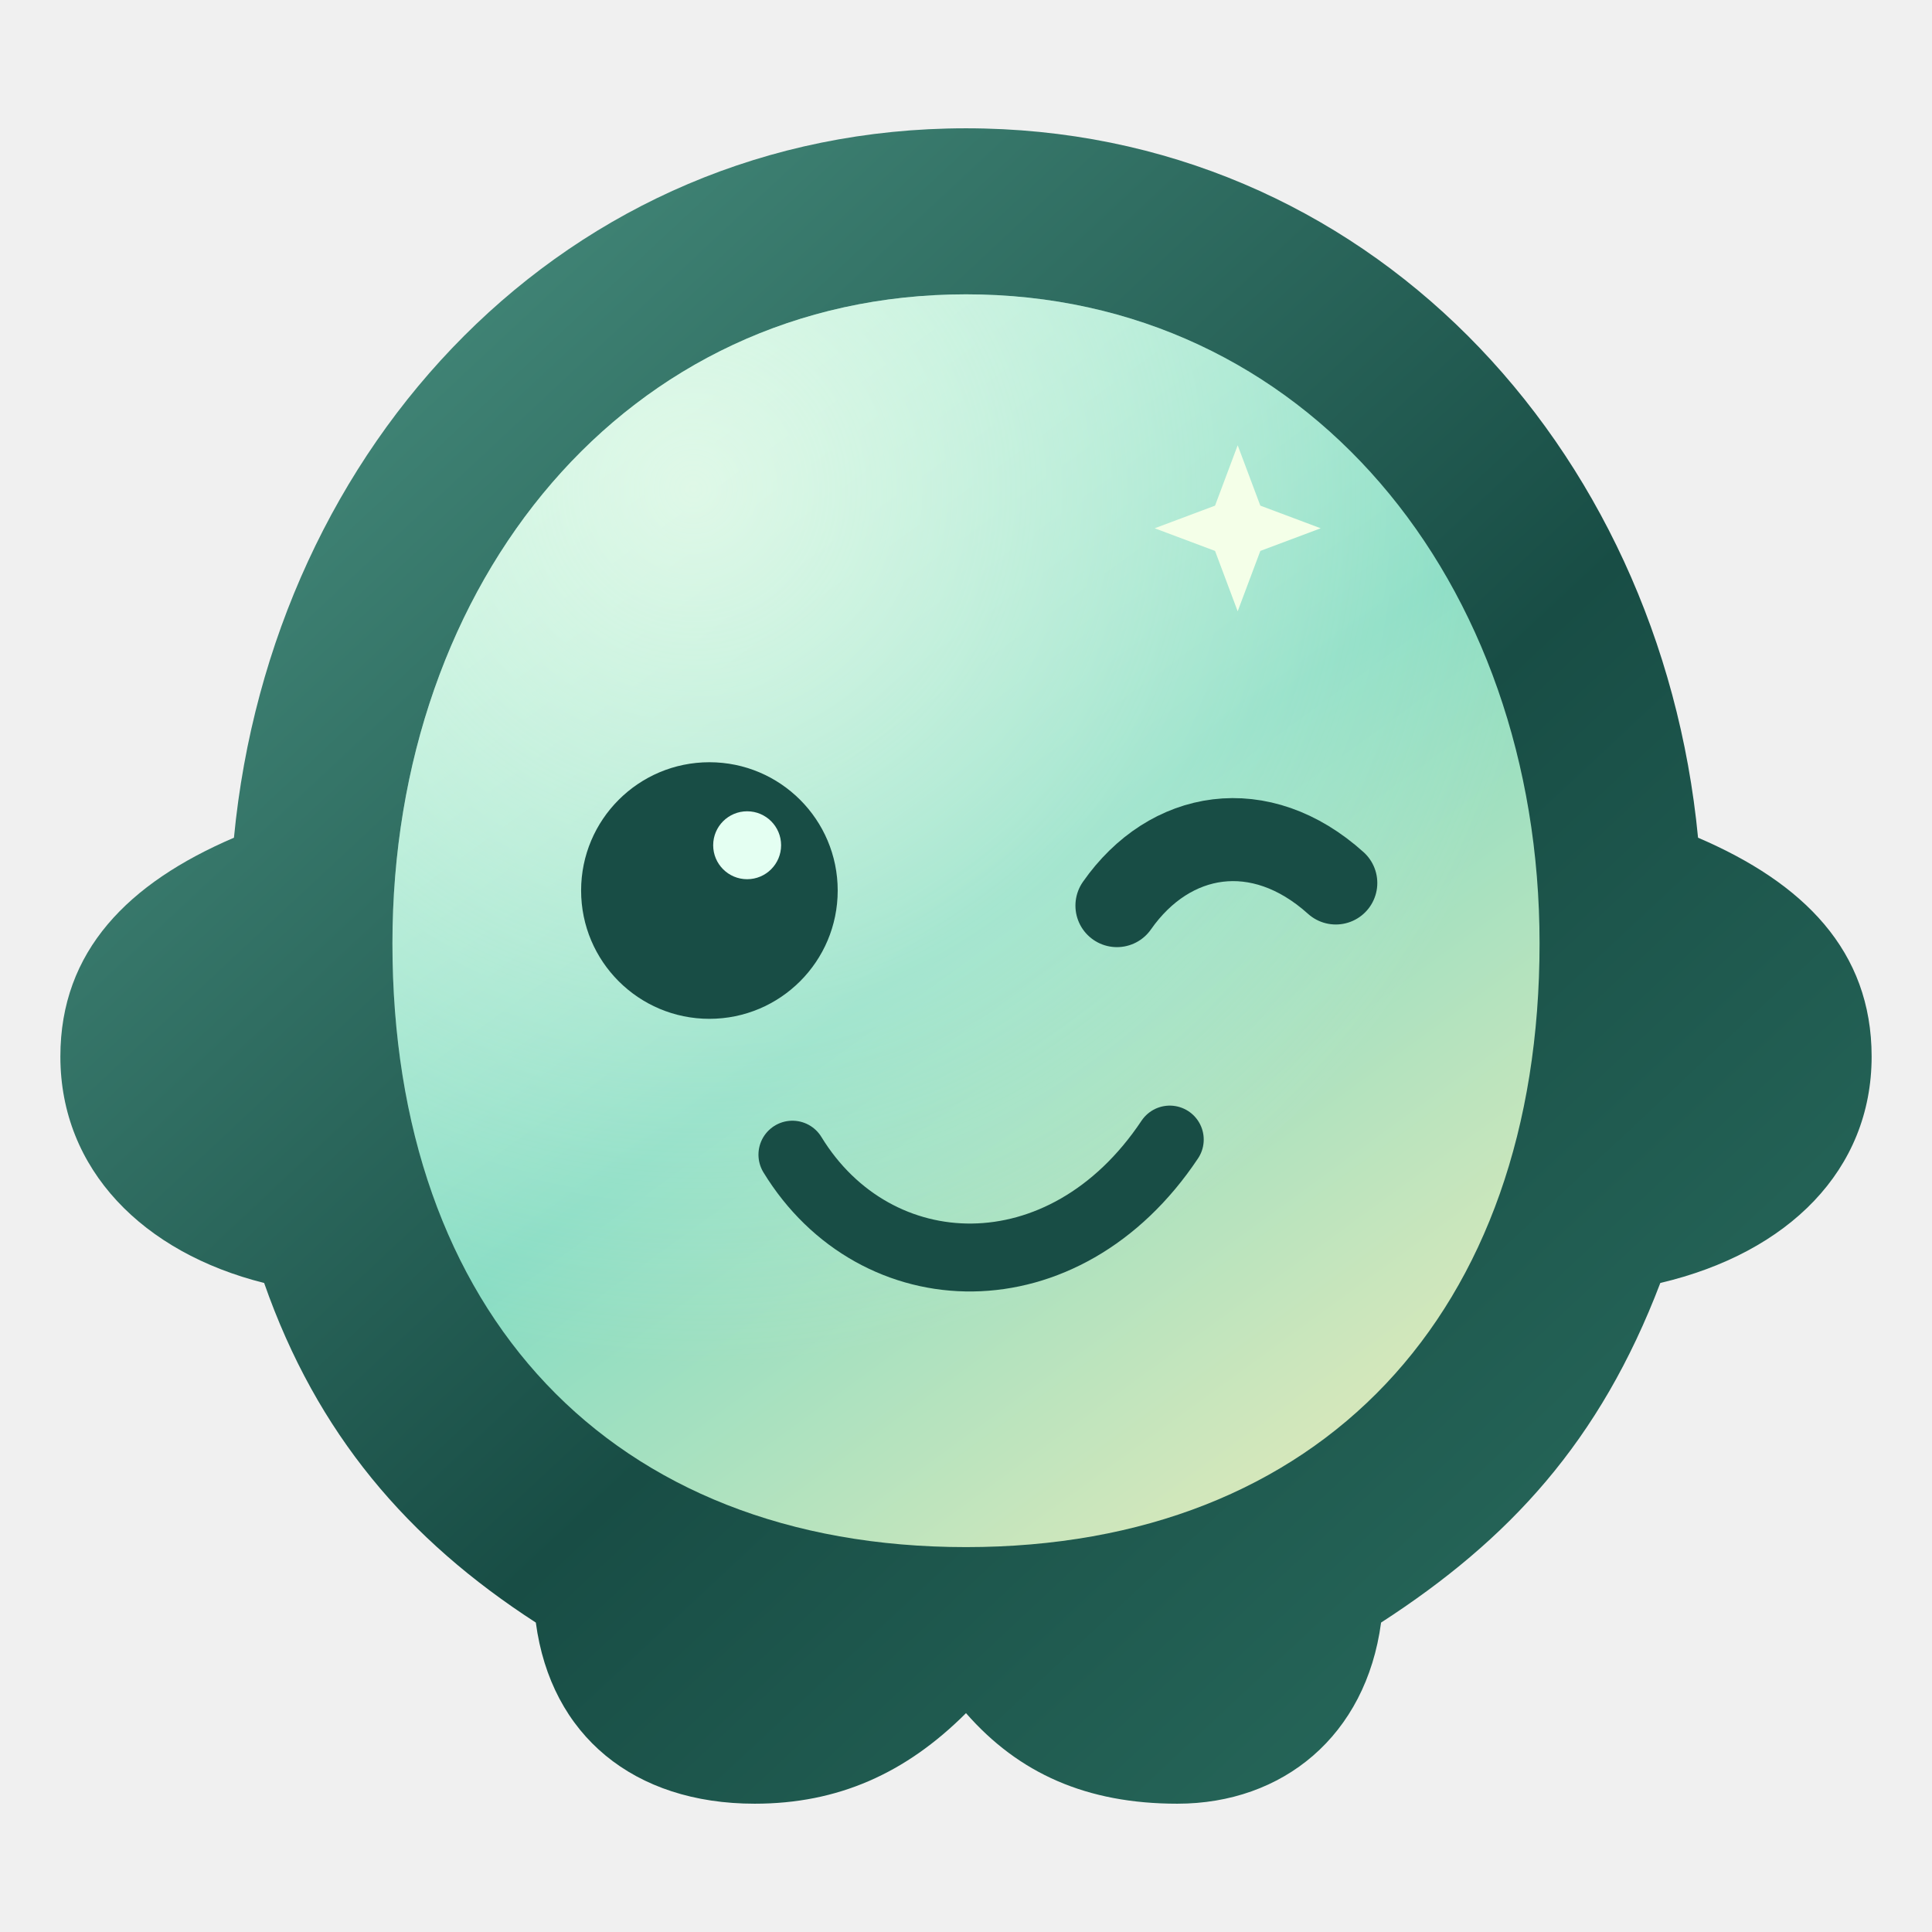
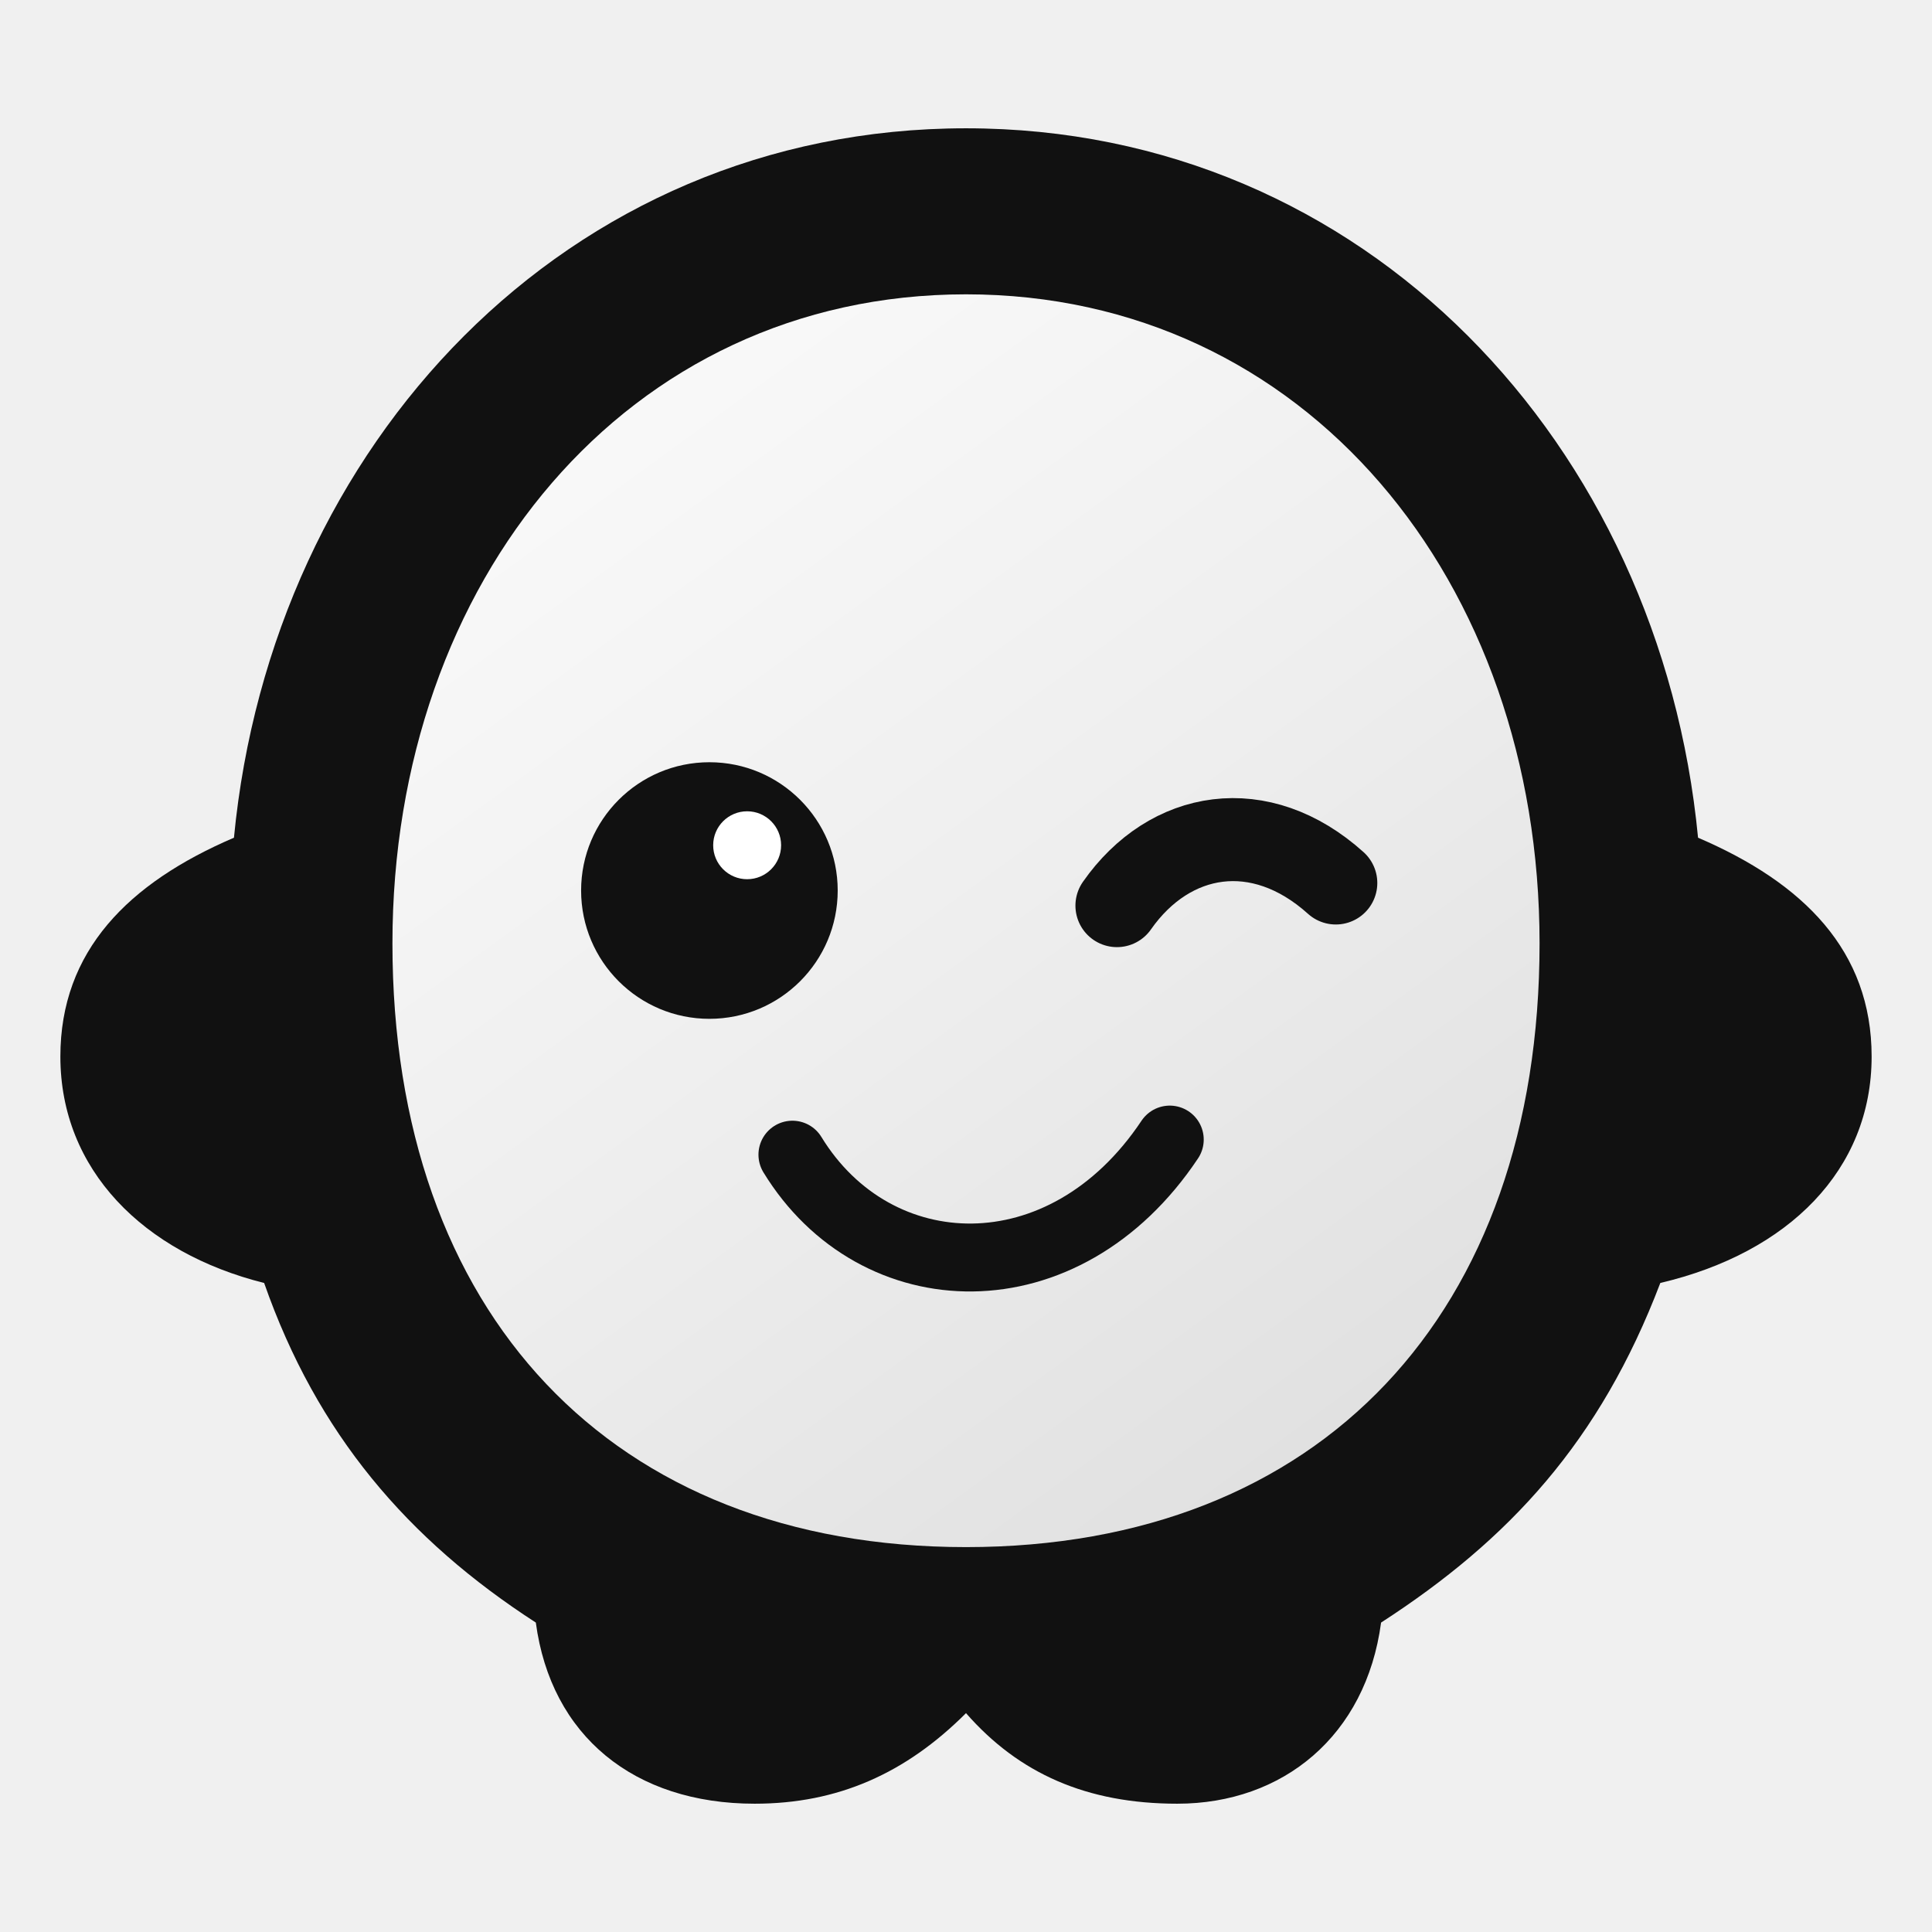
<svg xmlns="http://www.w3.org/2000/svg" width="256" height="256" viewBox="0 0 256 256" fill="none" role="img" aria-labelledby="title">
  <defs>
-     <linearGradient id="shell" x1="30" y1="32" x2="214" y2="229" gradientUnits="userSpaceOnUse">
-       <stop stop-color="#488F7F" />
-       <stop offset=".58" stop-color="#184D45" />
-       <stop offset="1" stop-color="#286A5C" />
+     <linearGradient id="face" x1="73" y1="47" x2="188" y2="205" gradientUnits="userSpaceOnUse">
+       <stop stop-color="#FAFAFA" />
+       <stop offset=".48" stop-color="#EEEEEE" />
+       <stop offset="1" stop-color="#DEDEDE" />
    </linearGradient>
-     <linearGradient id="face" x1="73" y1="47" x2="188" y2="205" gradientUnits="userSpaceOnUse">
-       <stop stop-color="#B8EFDC" />
-       <stop offset=".48" stop-color="#86DCC3" />
-       <stop offset="1" stop-color="#E7EAB9" />
-     </linearGradient>
-     <radialGradient id="glow" cx="0" cy="0" r="1" gradientTransform="translate(92 65) rotate(70) scale(116 114)" gradientUnits="userSpaceOnUse">
-       <stop stop-color="#F7FFF0" stop-opacity=".68" />
-       <stop offset="1" stop-color="#F7FFF0" stop-opacity="0" />
-     </radialGradient>
  </defs>
-   <path d="M128 17C181 17 220 59 225 111C239 117 248 126 248 140C248 155 237 166 220 170C212 191 200 204 183 215C181 230 170 239 156 239C144 239 135 235 128 227C120 235 111 239 100 239C84 239 73 230 71 215C54 204 42 190 35 170C19 166 8 155 8 140C8 126 17 117 31 111C36 59 75 17 128 17Z" fill="url(#shell)" />
+   <path d="M128 17C181 17 220 59 225 111C239 117 248 126 248 140C248 155 237 166 220 170C212 191 200 204 183 215C181 230 170 239 156 239C144 239 135 235 128 227C120 235 111 239 100 239C84 239 73 230 71 215C54 204 42 190 35 170C19 166 8 155 8 140C8 126 17 117 31 111C36 59 75 17 128 17Z" fill="#111111" />
  <path d="M128 39C173 39 204 77 204 125C204 174 175 205 128 205C81 205 52 174 52 125C52 77 83 39 128 39Z" fill="url(#face)" />
-   <path d="M128 39C173 39 204 77 204 125C204 174 175 205 128 205C81 205 52 174 52 125C52 77 83 39 128 39Z" fill="url(#glow)" />
-   <circle cx="94" cy="118" r="17" fill="#184D45" />
-   <circle cx="99" cy="112" r="4.5" fill="#E4FFF2" />
-   <path d="M148 120C155 110 167 108 177 117" stroke="#184D45" stroke-width="11" stroke-linecap="round" />
-   <path d="M105 153C116 171 141 172 155 151" stroke="#184D45" stroke-width="9" stroke-linecap="round" />
-   <path d="M164 59L167 67L175 70L167 73L164 81L161 73L153 70L161 67Z" fill="#F4FFE8" />
+   <circle cx="94" cy="118" r="17" fill="#111111" />
+   <circle cx="99" cy="112" r="4.5" fill="#FFFFFF" />
+   <path d="M148 120C155 110 167 108 177 117" stroke="#111111" stroke-width="11" stroke-linecap="round" />
+   <path d="M105 153C116 171 141 172 155 151" stroke="#111111" stroke-width="9" stroke-linecap="round" />
</svg>
